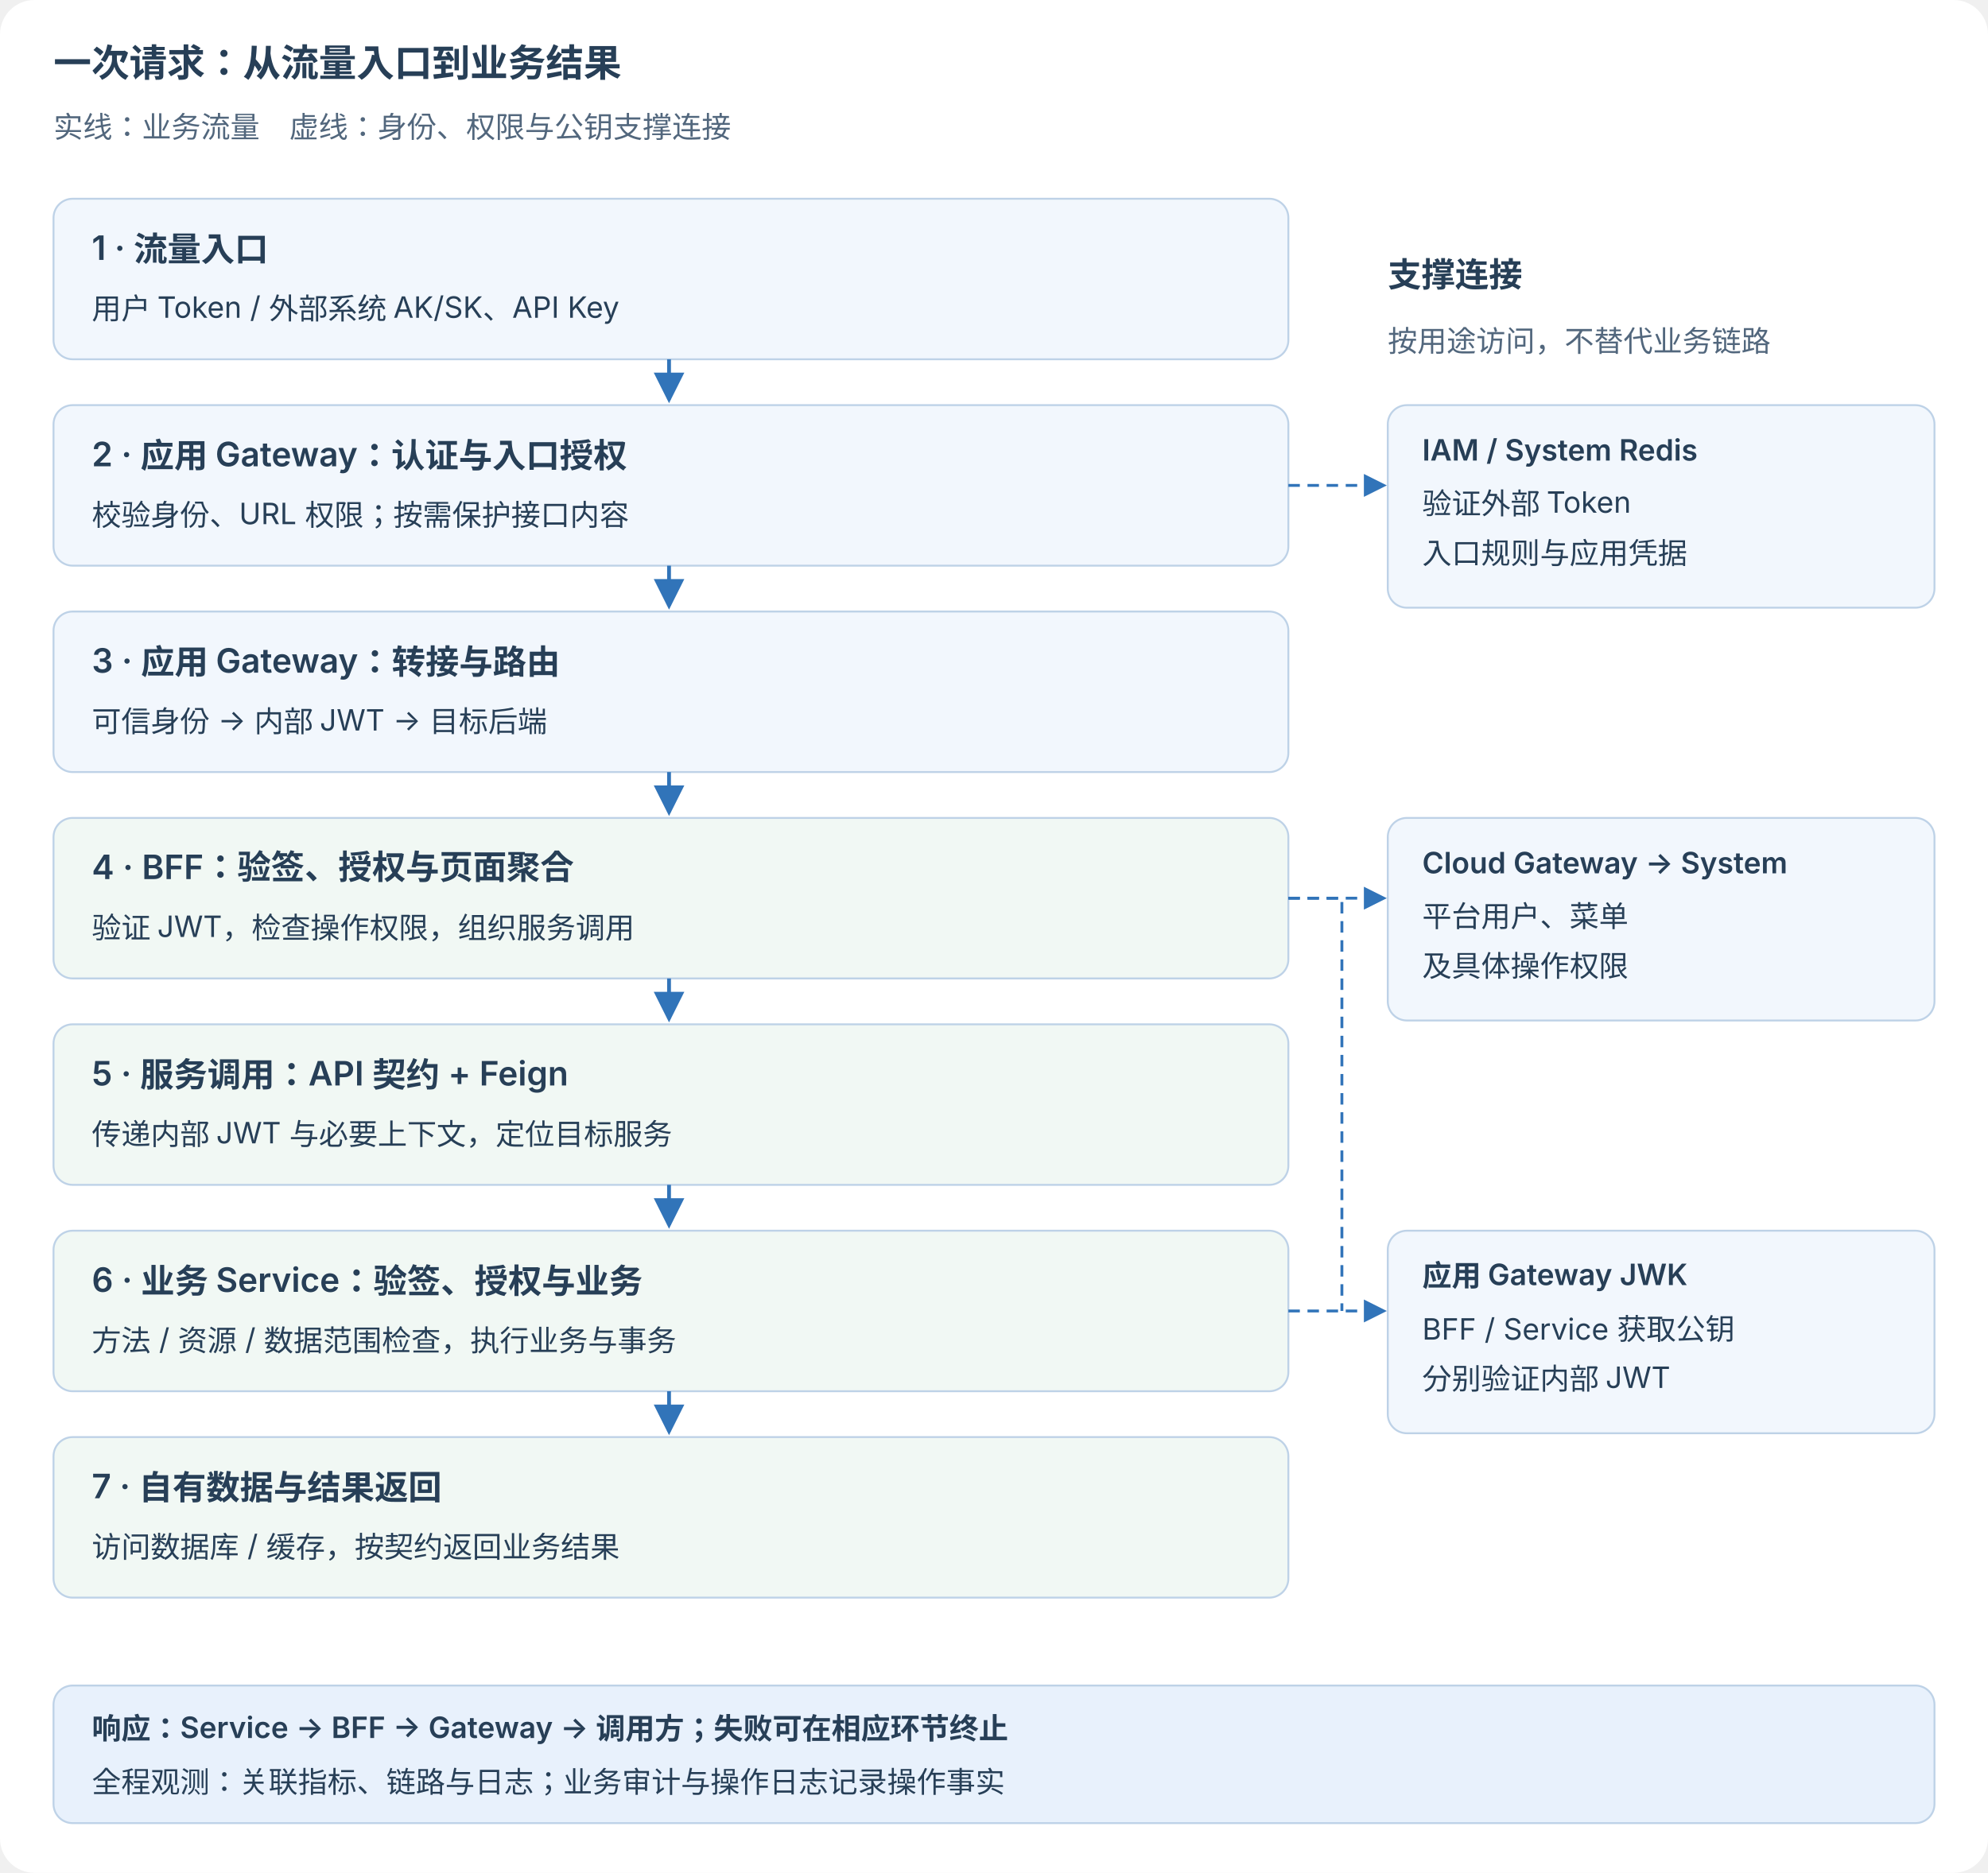
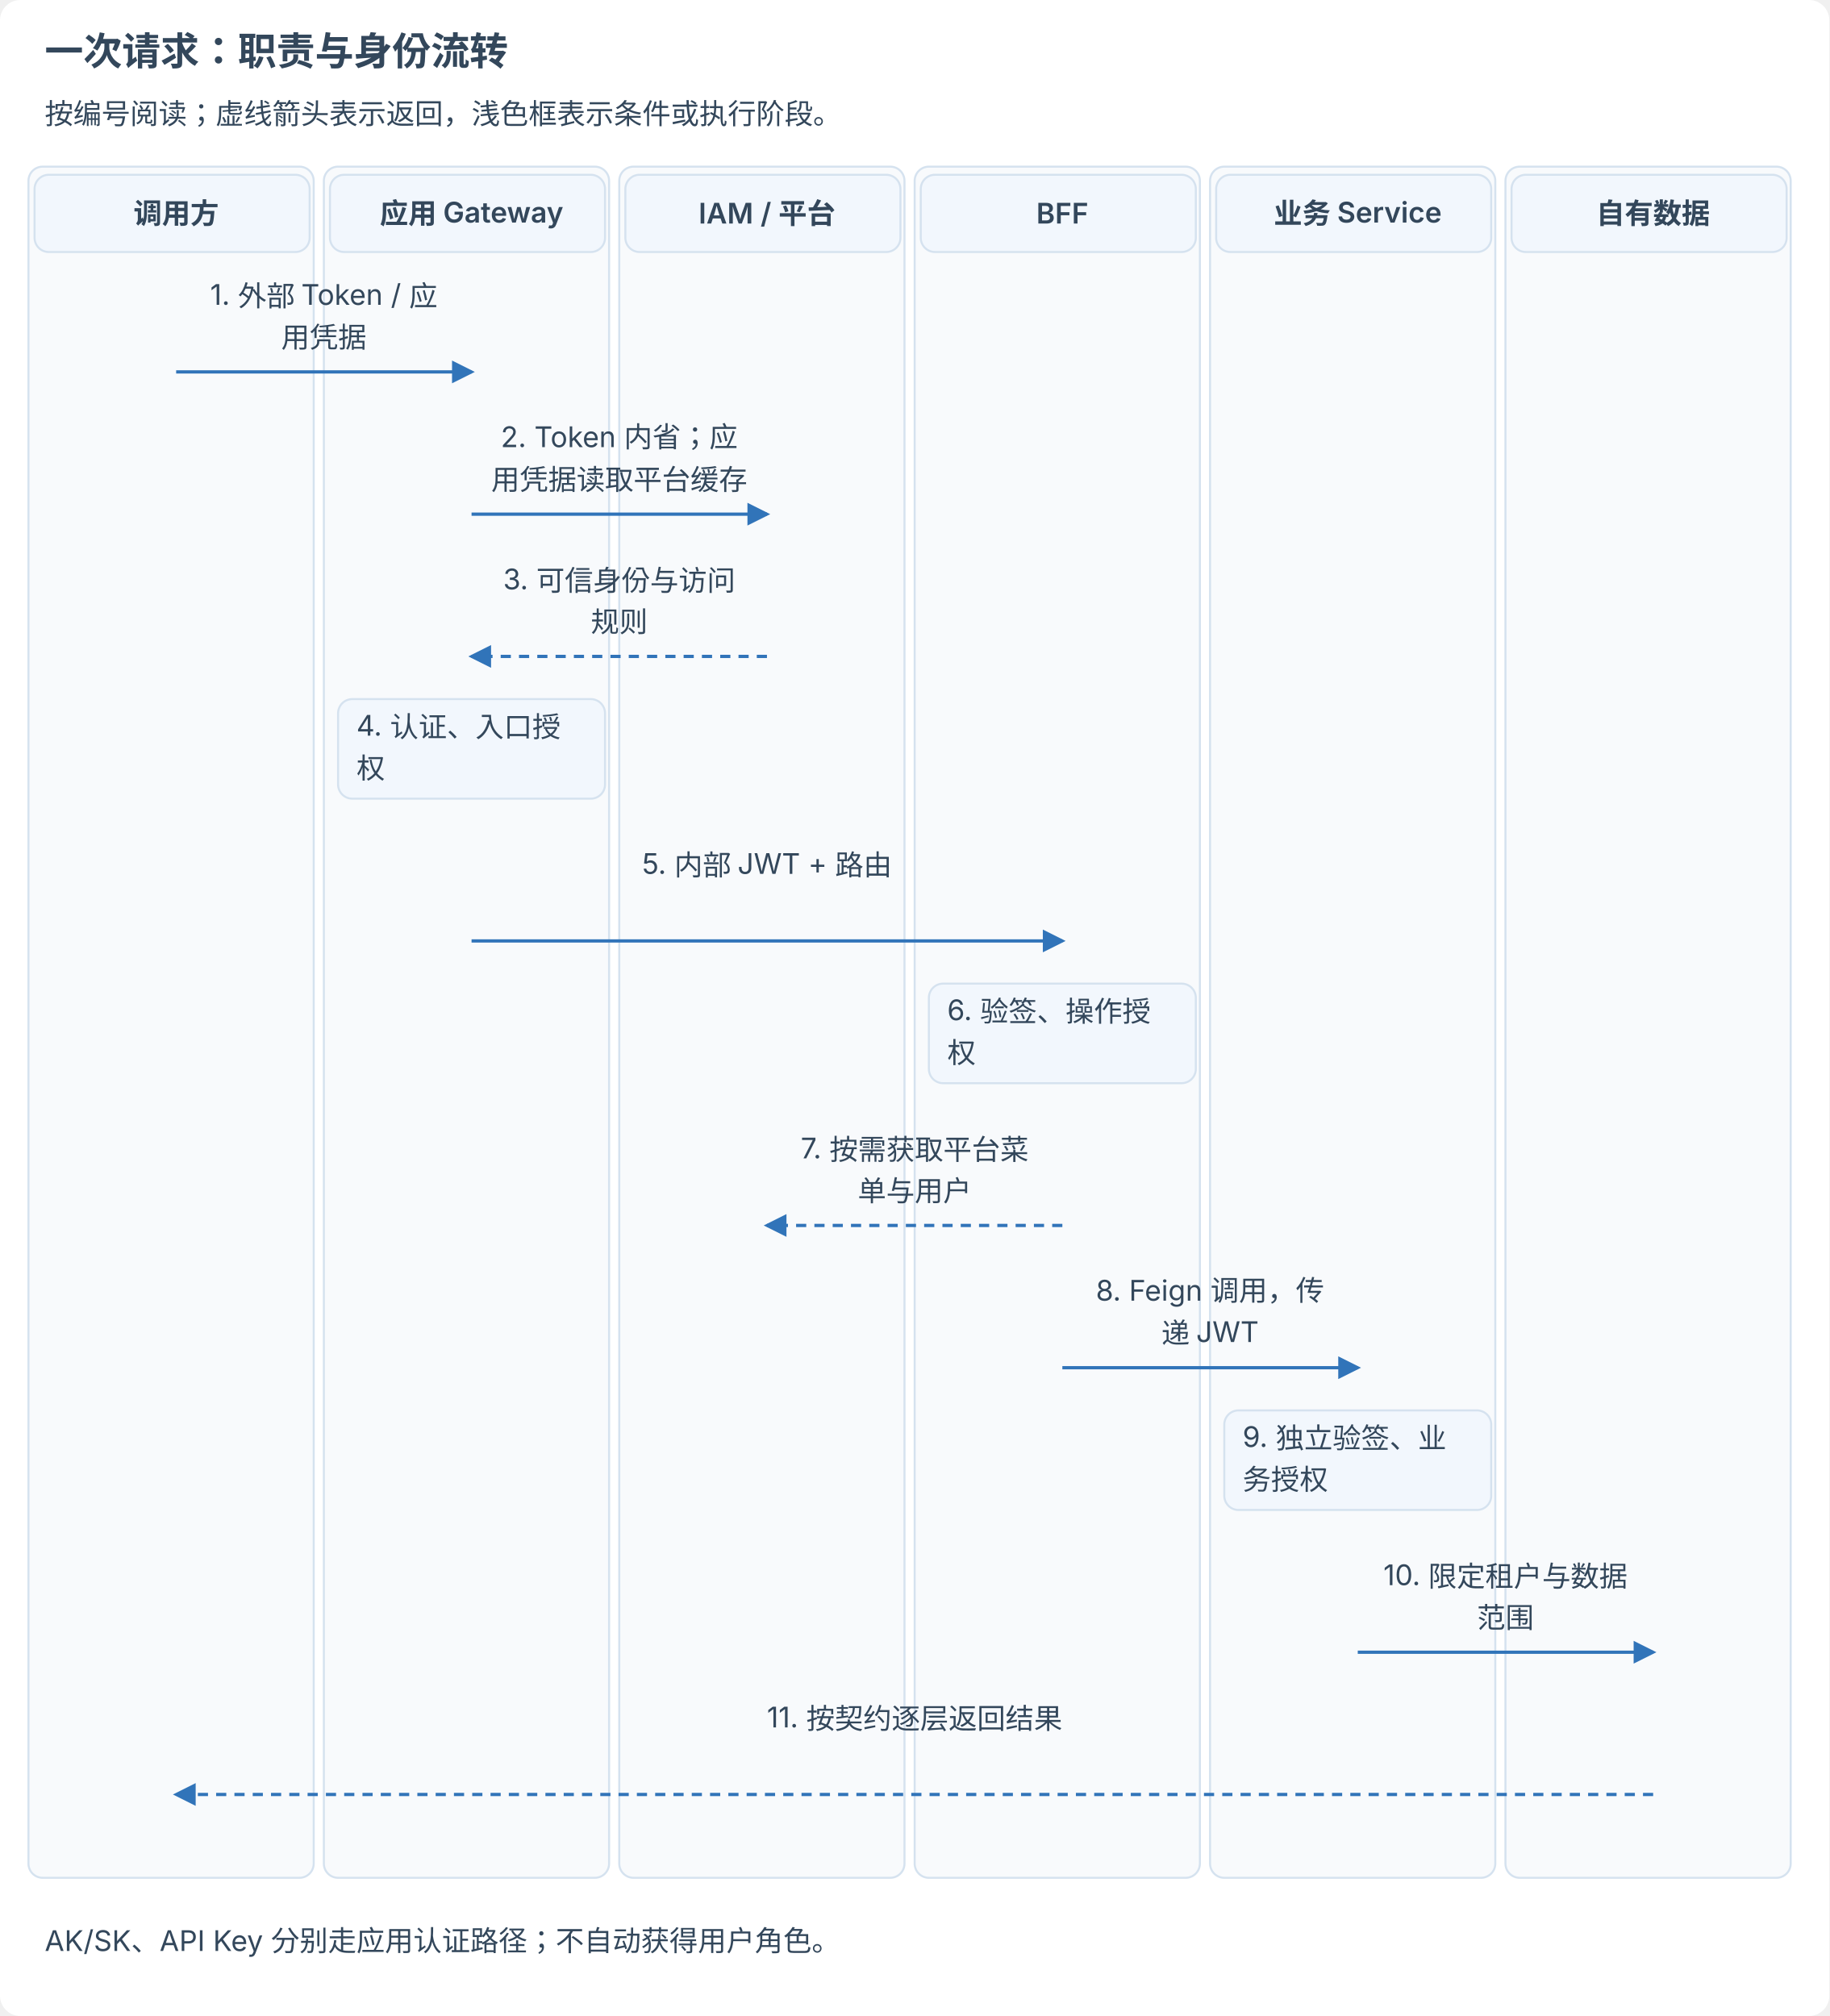
- <svg xmlns="http://www.w3.org/2000/svg" width="1040" height="980" viewBox="0 0 1040 980" role="img" aria-labelledby="chain-title chain-desc">
+ <svg xmlns="http://www.w3.org/2000/svg" width="900" height="992" viewBox="0 0 900 992" role="img" aria-labelledby="title desc">
  <defs>
-     <marker id="chain-arrow" markerWidth="8" markerHeight="8" refX="7" refY="4" orient="auto">
-       <path d="M0 0L8 4L0 8Z" fill="#3174b9" />
+     <marker id="arrow" markerWidth="7" markerHeight="7" refX="6" refY="3.5" orient="auto">
+       <path d="M0 0 L7 3.5 L0 7Z" fill="#3174b9" />
    </marker>
  </defs>
-   <rect width="1040" height="980" rx="18" fill="#fff" />
-   <g font-family="-apple-system,BlinkMacSystemFont,'Segoe UI','PingFang SC','Microsoft YaHei',sans-serif" fill="#273f57">
-     <text x="28" y="40" font-size="19.81" font-weight="700" fill="#273f57">一次请求：从流量入口到业务结果</text>
-     <text x="28" y="72" font-size="15.41" font-weight="400" fill="#52677d">实线：业务流量　虚线：身份、权限与公钥支撑连接</text>
-     <rect x="28" y="104" width="646" height="84" rx="10" fill="#f2f7fd" stroke="#bed2e7" />
-     <text x="48" y="136" font-size="17.61" font-weight="600" fill="#273f57">1 · 流量入口</text>
-     <text x="48" y="167" font-size="15.41" font-weight="400" fill="#273f57">用户 Token / 外部系统 AK/SK、API Key</text>
-     <path d="M350 188V209" stroke="#3174b9" stroke-width="2" marker-end="url(#chain-arrow)" />
-     <rect x="28" y="212" width="646" height="84" rx="10" fill="#f2f7fd" stroke="#bed2e7" />
-     <text x="48" y="244" font-size="17.61" font-weight="600" fill="#273f57">2 · 应用 Gateway：认证与入口授权</text>
-     <text x="48" y="275" font-size="15.41" font-weight="400" fill="#273f57">校验身份、URL 权限；按需保护接口内容</text>
-     <path d="M350 296V317" stroke="#3174b9" stroke-width="2" marker-end="url(#chain-arrow)" />
-     <rect x="28" y="320" width="646" height="84" rx="10" fill="#f2f7fd" stroke="#bed2e7" />
-     <text x="48" y="352" font-size="17.61" font-weight="600" fill="#273f57">3 · 应用 Gateway：转接与路由</text>
-     <text x="48" y="383" font-size="15.41" font-weight="400" fill="#273f57">可信身份 → 内部 JWT → 目标后端</text>
-     <path d="M350 404V425" stroke="#3174b9" stroke-width="2" marker-end="url(#chain-arrow)" />
-     <rect x="28" y="428" width="646" height="84" rx="10" fill="#f1f8f4" stroke="#bed2e7" />
-     <text x="48" y="460" font-size="17.61" font-weight="600" fill="#273f57">4 · BFF：验签、授权与页面聚合</text>
-     <text x="48" y="491" font-size="15.41" font-weight="400" fill="#273f57">验证 JWT，检查操作权限，组织服务调用</text>
-     <path d="M350 512V533" stroke="#3174b9" stroke-width="2" marker-end="url(#chain-arrow)" />
-     <rect x="28" y="536" width="646" height="84" rx="10" fill="#f1f8f4" stroke="#bed2e7" />
-     <text x="48" y="568" font-size="17.61" font-weight="600" fill="#273f57">5 · 服务调用：API 契约 + Feign</text>
-     <text x="48" y="599" font-size="15.41" font-weight="400" fill="#273f57">传递内部 JWT 与必要上下文，定位目标服务</text>
-     <path d="M350 620V641" stroke="#3174b9" stroke-width="2" marker-end="url(#chain-arrow)" />
-     <rect x="28" y="644" width="646" height="84" rx="10" fill="#f1f8f4" stroke="#bed2e7" />
-     <text x="48" y="676" font-size="17.61" font-weight="600" fill="#273f57">6 · 业务 Service：验签、授权与业务</text>
-     <text x="48" y="707" font-size="15.41" font-weight="400" fill="#273f57">方法 / 资源 / 数据范围检查，执行业务与事务</text>
-     <path d="M350 728V749" stroke="#3174b9" stroke-width="2" marker-end="url(#chain-arrow)" />
-     <rect x="28" y="752" width="646" height="84" rx="10" fill="#f1f8f4" stroke="#bed2e7" />
-     <text x="48" y="784" font-size="17.61" font-weight="600" fill="#273f57">7 · 自有数据与结果返回</text>
-     <text x="48" y="815" font-size="15.41" font-weight="400" fill="#273f57">访问数据库 / 缓存，按契约返回业务结果</text>
-     <rect x="726" y="212" width="286" height="106" rx="10" fill="#f2f7fd" stroke="#bed2e7" />
-     <text x="744" y="241" font-size="15.41" font-weight="600" fill="#273f57">IAM / System Redis</text>
-     <text x="744" y="269" font-size="15.41" font-weight="400" fill="#273f57">验证外部 Token</text>
-     <text x="744" y="295" font-size="15.41" font-weight="400" fill="#273f57">入口规则与应用凭据</text>
-     <path d="M674 254H724" fill="none" stroke="#3174b9" stroke-width="1.5" stroke-dasharray="6 4" marker-end="url(#chain-arrow)" />
-     <rect x="726" y="428" width="286" height="106" rx="10" fill="#f2f7fd" stroke="#bed2e7" />
-     <text x="744" y="457" font-size="15.41" font-weight="600" fill="#273f57">Cloud Gateway → System</text>
-     <text x="744" y="485" font-size="15.41" font-weight="400" fill="#273f57">平台用户、菜单</text>
-     <text x="744" y="511" font-size="15.41" font-weight="400" fill="#273f57">及具体操作权限</text>
-     <path d="M674 470H724" fill="none" stroke="#3174b9" stroke-width="1.5" stroke-dasharray="6 4" marker-end="url(#chain-arrow)" />
-     <rect x="726" y="644" width="286" height="106" rx="10" fill="#f2f7fd" stroke="#bed2e7" />
-     <text x="744" y="673" font-size="15.41" font-weight="600" fill="#273f57">应用 Gateway JWK</text>
-     <text x="744" y="701" font-size="15.41" font-weight="400" fill="#273f57">BFF / Service 获取公钥</text>
-     <text x="744" y="727" font-size="15.41" font-weight="400" fill="#273f57">分别验证内部 JWT</text>
-     <path d="M674 686H724" fill="none" stroke="#3174b9" stroke-width="1.5" stroke-dasharray="6 4" marker-end="url(#chain-arrow)" />
-     <text x="726" y="150" font-size="17.61" font-weight="600" fill="#273f57">支撑连接</text>
-     <text x="726" y="184" font-size="15.41" font-weight="400" fill="#52677d">按用途访问，不替代业务链路</text>
-     <path d="M674 470H702V686" fill="none" stroke="#3174b9" stroke-width="1.5" stroke-dasharray="6 4" />
-     <rect x="28" y="882" width="984" height="72" rx="10" fill="#e8f1fc" stroke="#bed2e7" />
-     <text x="48" y="910" font-size="15.41" font-weight="600" fill="#273f57">响应：Service → BFF → Gateway → 调用方；失败可在相应环节终止</text>
-     <text x="48" y="938" font-size="15.41" font-weight="400" fill="#273f57">全程观测：关联指标、链路与日志；业务审计与操作日志记录操作事实</text>
+   <rect width="900" height="992" rx="10" fill="#fff" />
+   <g font-family="-apple-system,BlinkMacSystemFont,'Segoe UI','PingFang SC','Microsoft YaHei',sans-serif" fill="#33475b">
+     <text x="22" y="32" font-size="19" font-weight="600" text-anchor="start">一次请求：职责与身份流转</text>
+     <text x="22" y="61" font-size="14" font-weight="400" text-anchor="start">按编号阅读；虚线箭头表示返回，浅色框表示条件或执行阶段。</text>
+     <rect x="14.0" y="82" width="140.333" height="842" rx="7" fill="#f8fafc" stroke="#d5e2ef" />
+     <rect x="17.0" y="86" width="135.333" height="38" rx="7" fill="#f2f7fd" stroke="#d5e2ef" />
+     <text x="86.667" y="110" font-size="14" font-weight="600" text-anchor="middle">调用方</text>
+     <rect x="159.333" y="82" width="140.333" height="842" rx="7" fill="#f8fafc" stroke="#d5e2ef" />
+     <rect x="162.333" y="86" width="135.333" height="38" rx="7" fill="#f2f7fd" stroke="#d5e2ef" />
+     <text x="232.0" y="110" font-size="14" font-weight="600" text-anchor="middle">应用 Gateway</text>
+     <rect x="304.667" y="82" width="140.333" height="842" rx="7" fill="#f8fafc" stroke="#d5e2ef" />
+     <rect x="307.667" y="86" width="135.333" height="38" rx="7" fill="#f2f7fd" stroke="#d5e2ef" />
+     <text x="377.333" y="110" font-size="14" font-weight="600" text-anchor="middle">IAM / 平台</text>
+     <rect x="450.0" y="82" width="140.333" height="842" rx="7" fill="#f8fafc" stroke="#d5e2ef" />
+     <rect x="453.0" y="86" width="135.333" height="38" rx="7" fill="#f2f7fd" stroke="#d5e2ef" />
+     <text x="522.667" y="110" font-size="14" font-weight="600" text-anchor="middle">BFF</text>
+     <rect x="595.333" y="82" width="140.333" height="842" rx="7" fill="#f8fafc" stroke="#d5e2ef" />
+     <rect x="598.333" y="86" width="135.333" height="38" rx="7" fill="#f2f7fd" stroke="#d5e2ef" />
+     <text x="668.0" y="110" font-size="14" font-weight="600" text-anchor="middle">业务 Service</text>
+     <rect x="740.667" y="82" width="140.333" height="842" rx="7" fill="#f8fafc" stroke="#d5e2ef" />
+     <rect x="743.667" y="86" width="135.333" height="38" rx="7" fill="#f2f7fd" stroke="#d5e2ef" />
+     <text x="813.333" y="110" font-size="14" font-weight="600" text-anchor="middle">自有数据</text>
+     <path d="M86.667 183H232.0" stroke="#3174b9" stroke-width="1.6" marker-end="url(#arrow)" />
+     <text x="159.333" y="150" font-size="14" font-weight="400" text-anchor="middle">1. 外部 Token / 应</text>
+     <text x="159.333" y="171" font-size="14" font-weight="400" text-anchor="middle">用凭据</text>
+     <path d="M232.0 253H377.333" stroke="#3174b9" stroke-width="1.6" marker-end="url(#arrow)" />
+     <text x="304.667" y="220" font-size="14" font-weight="400" text-anchor="middle">2. Token 内省；应</text>
+     <text x="304.667" y="241" font-size="14" font-weight="400" text-anchor="middle">用凭据读取平台缓存</text>
+     <path d="M377.333 323H232.0" stroke="#3174b9" stroke-width="1.6" stroke-dasharray="5 4" marker-end="url(#arrow)" />
+     <text x="304.667" y="290" font-size="14" font-weight="400" text-anchor="middle">3. 可信身份与访问</text>
+     <text x="304.667" y="311" font-size="14" font-weight="400" text-anchor="middle">规则</text>
+     <rect x="166.333" y="344" width="131.333" height="49" rx="7" fill="#f2f7fd" stroke="#d5e2ef" />
+     <text x="175.333" y="362" font-size="14" font-weight="400" text-anchor="start">4. 认证、入口授</text>
+     <text x="175.333" y="383" font-size="14" font-weight="400" text-anchor="start">权</text>
+     <path d="M232.0 463H522.667" stroke="#3174b9" stroke-width="1.6" marker-end="url(#arrow)" />
+     <text x="377.333" y="430" font-size="14" font-weight="400" text-anchor="middle">5. 内部 JWT + 路由</text>
+     <rect x="457" y="484" width="131.333" height="49" rx="7" fill="#f2f7fd" stroke="#d5e2ef" />
+     <text x="466" y="502" font-size="14" font-weight="400" text-anchor="start">6. 验签、操作授</text>
+     <text x="466" y="523" font-size="14" font-weight="400" text-anchor="start">权</text>
+     <path d="M522.667 603H377.333" stroke="#3174b9" stroke-width="1.6" stroke-dasharray="5 4" marker-end="url(#arrow)" />
+     <text x="450" y="570" font-size="14" font-weight="400" text-anchor="middle">7. 按需获取平台菜</text>
+     <text x="450" y="591" font-size="14" font-weight="400" text-anchor="middle">单与用户</text>
+     <path d="M522.667 673H668.0" stroke="#3174b9" stroke-width="1.6" marker-end="url(#arrow)" />
+     <text x="595.333" y="640" font-size="14" font-weight="400" text-anchor="middle">8. Feign 调用，传</text>
+     <text x="595.333" y="661" font-size="14" font-weight="400" text-anchor="middle">递 JWT</text>
+     <rect x="602.333" y="694" width="131.333" height="49" rx="7" fill="#f2f7fd" stroke="#d5e2ef" />
+     <text x="611.333" y="712" font-size="14" font-weight="400" text-anchor="start">9. 独立验签、业</text>
+     <text x="611.333" y="733" font-size="14" font-weight="400" text-anchor="start">务授权</text>
+     <path d="M668.0 813H813.333" stroke="#3174b9" stroke-width="1.6" marker-end="url(#arrow)" />
+     <text x="740.667" y="780" font-size="14" font-weight="400" text-anchor="middle">10. 限定租户与数据</text>
+     <text x="740.667" y="801" font-size="14" font-weight="400" text-anchor="middle">范围</text>
+     <path d="M813.333 883H86.667" stroke="#3174b9" stroke-width="1.6" stroke-dasharray="5 4" marker-end="url(#arrow)" />
+     <text x="450.0" y="850" font-size="14" font-weight="400" text-anchor="middle">11. 按契约逐层返回结果</text>
+     <text x="22" y="960" font-size="14" font-weight="400" text-anchor="start">AK/SK、API Key 分别走应用认证路径；不自动获得用户角色。</text>
  </g>
</svg>
